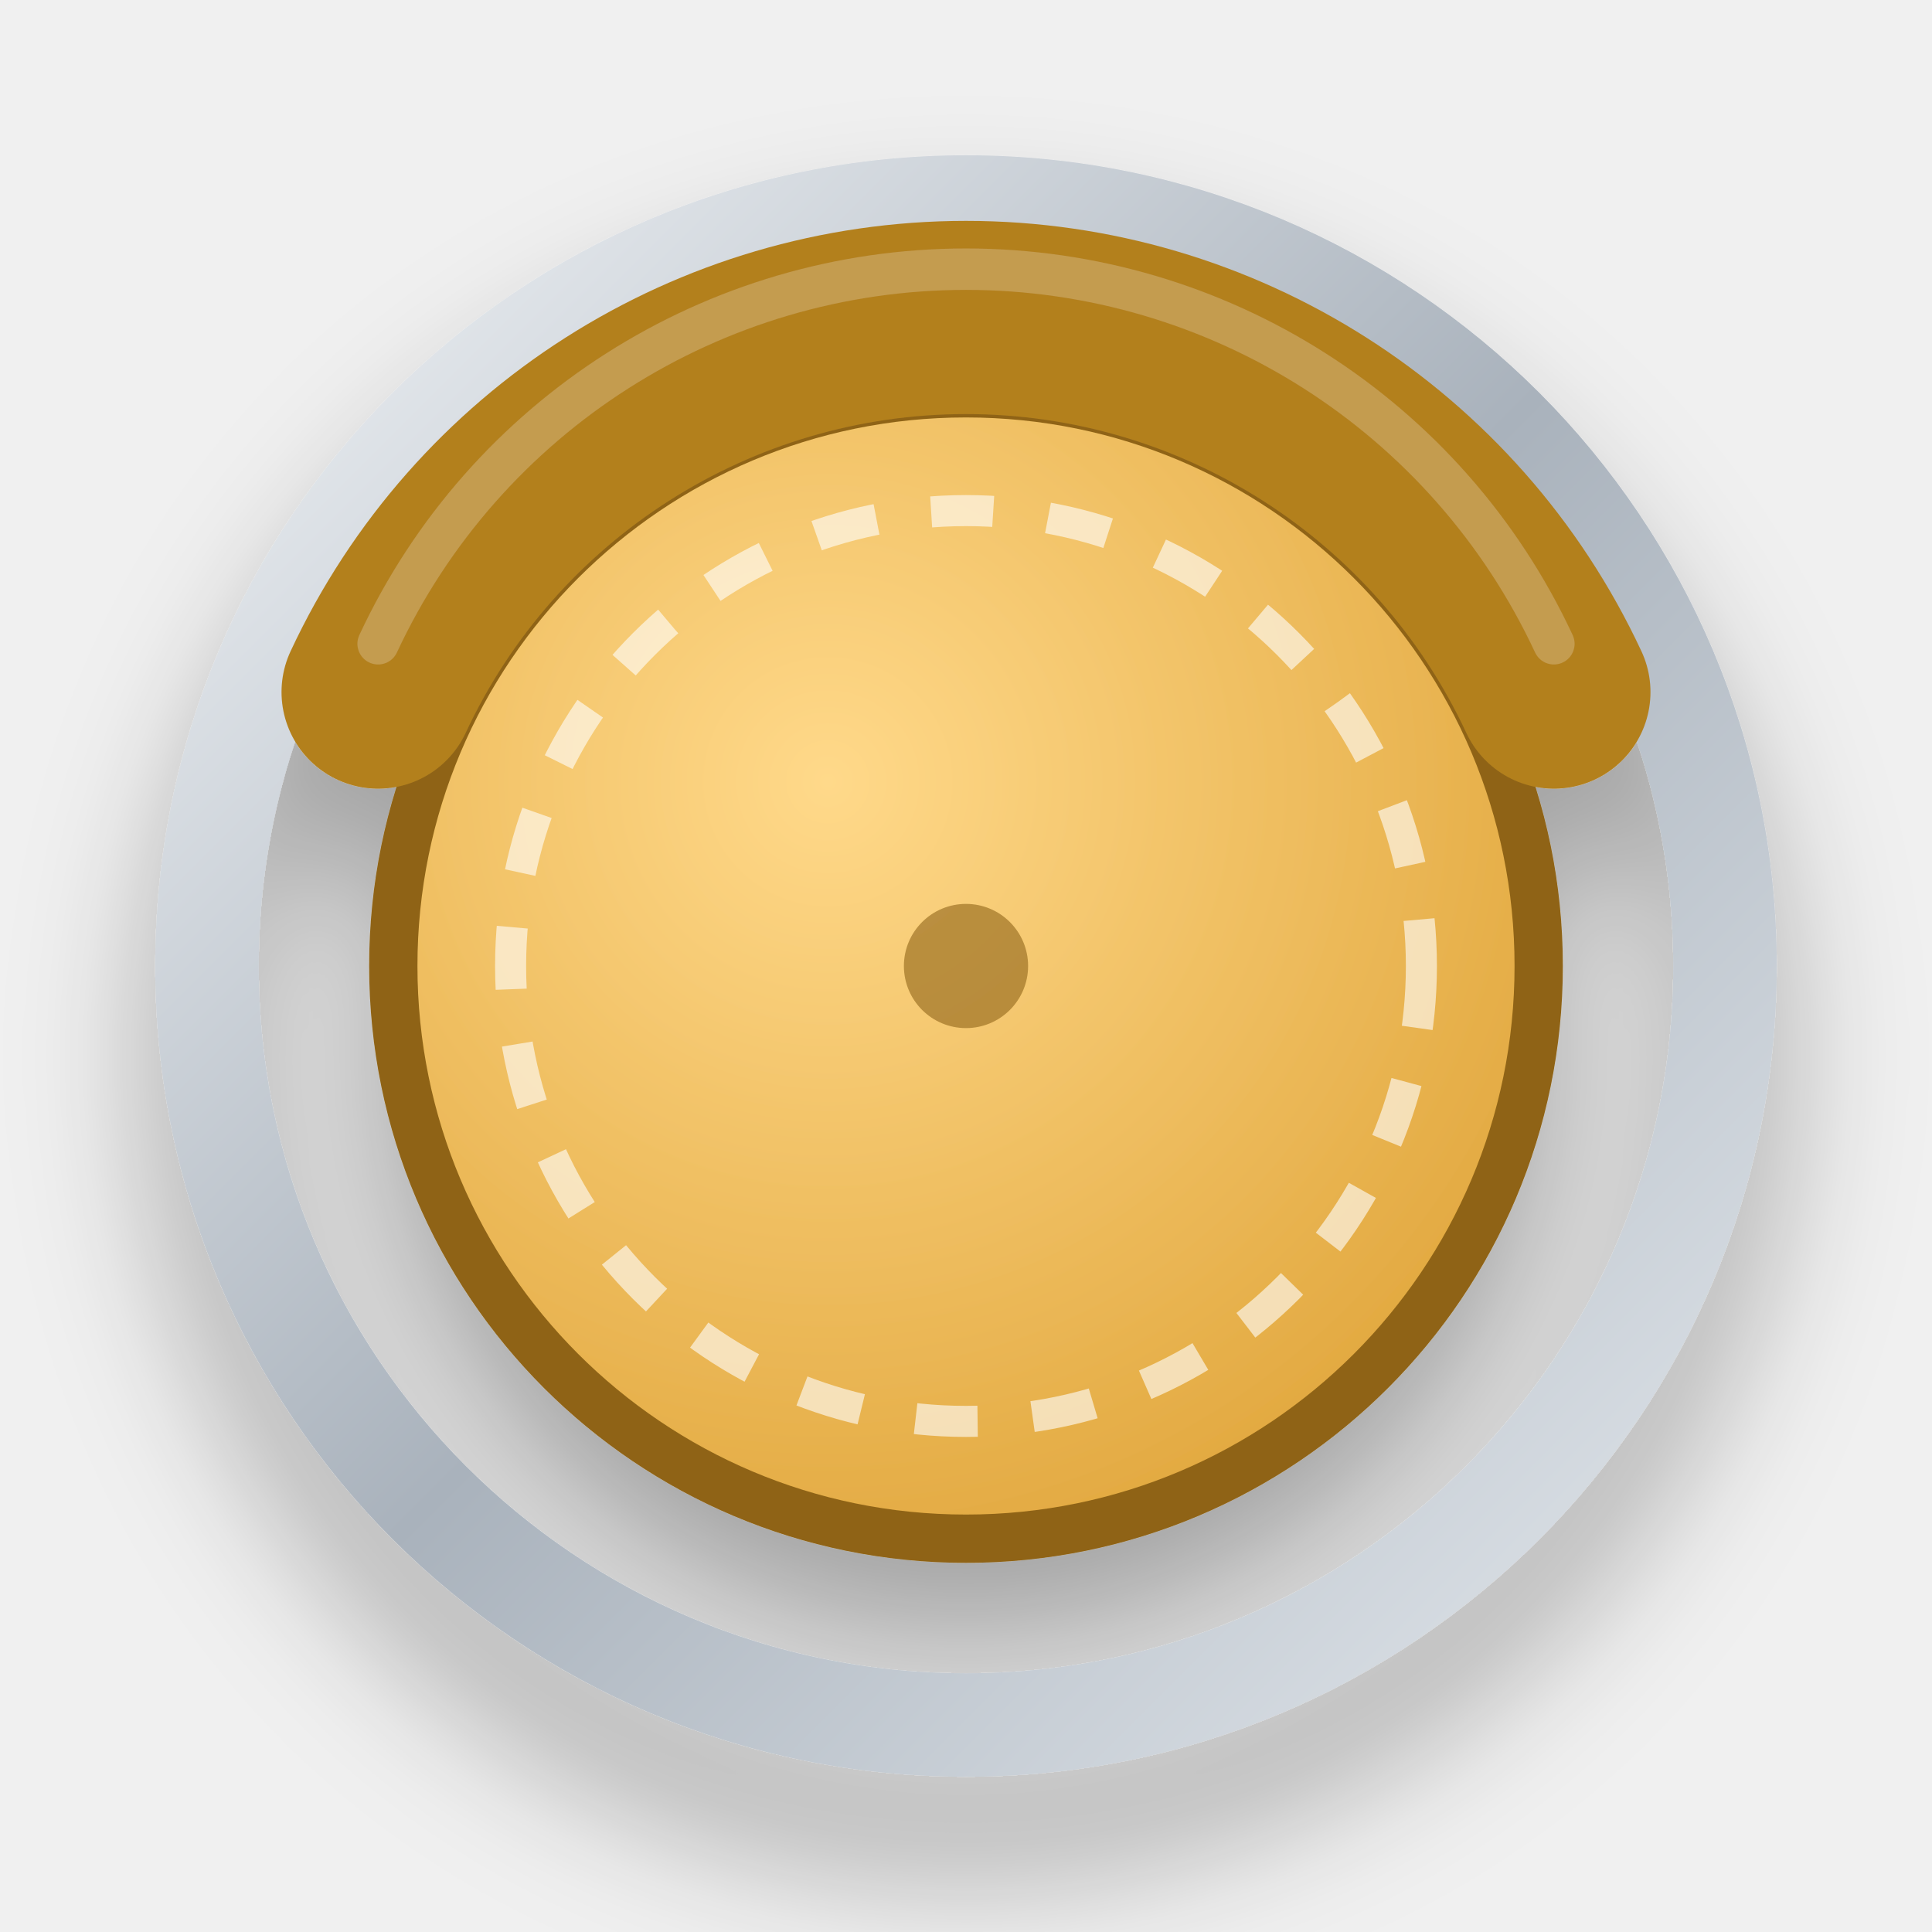
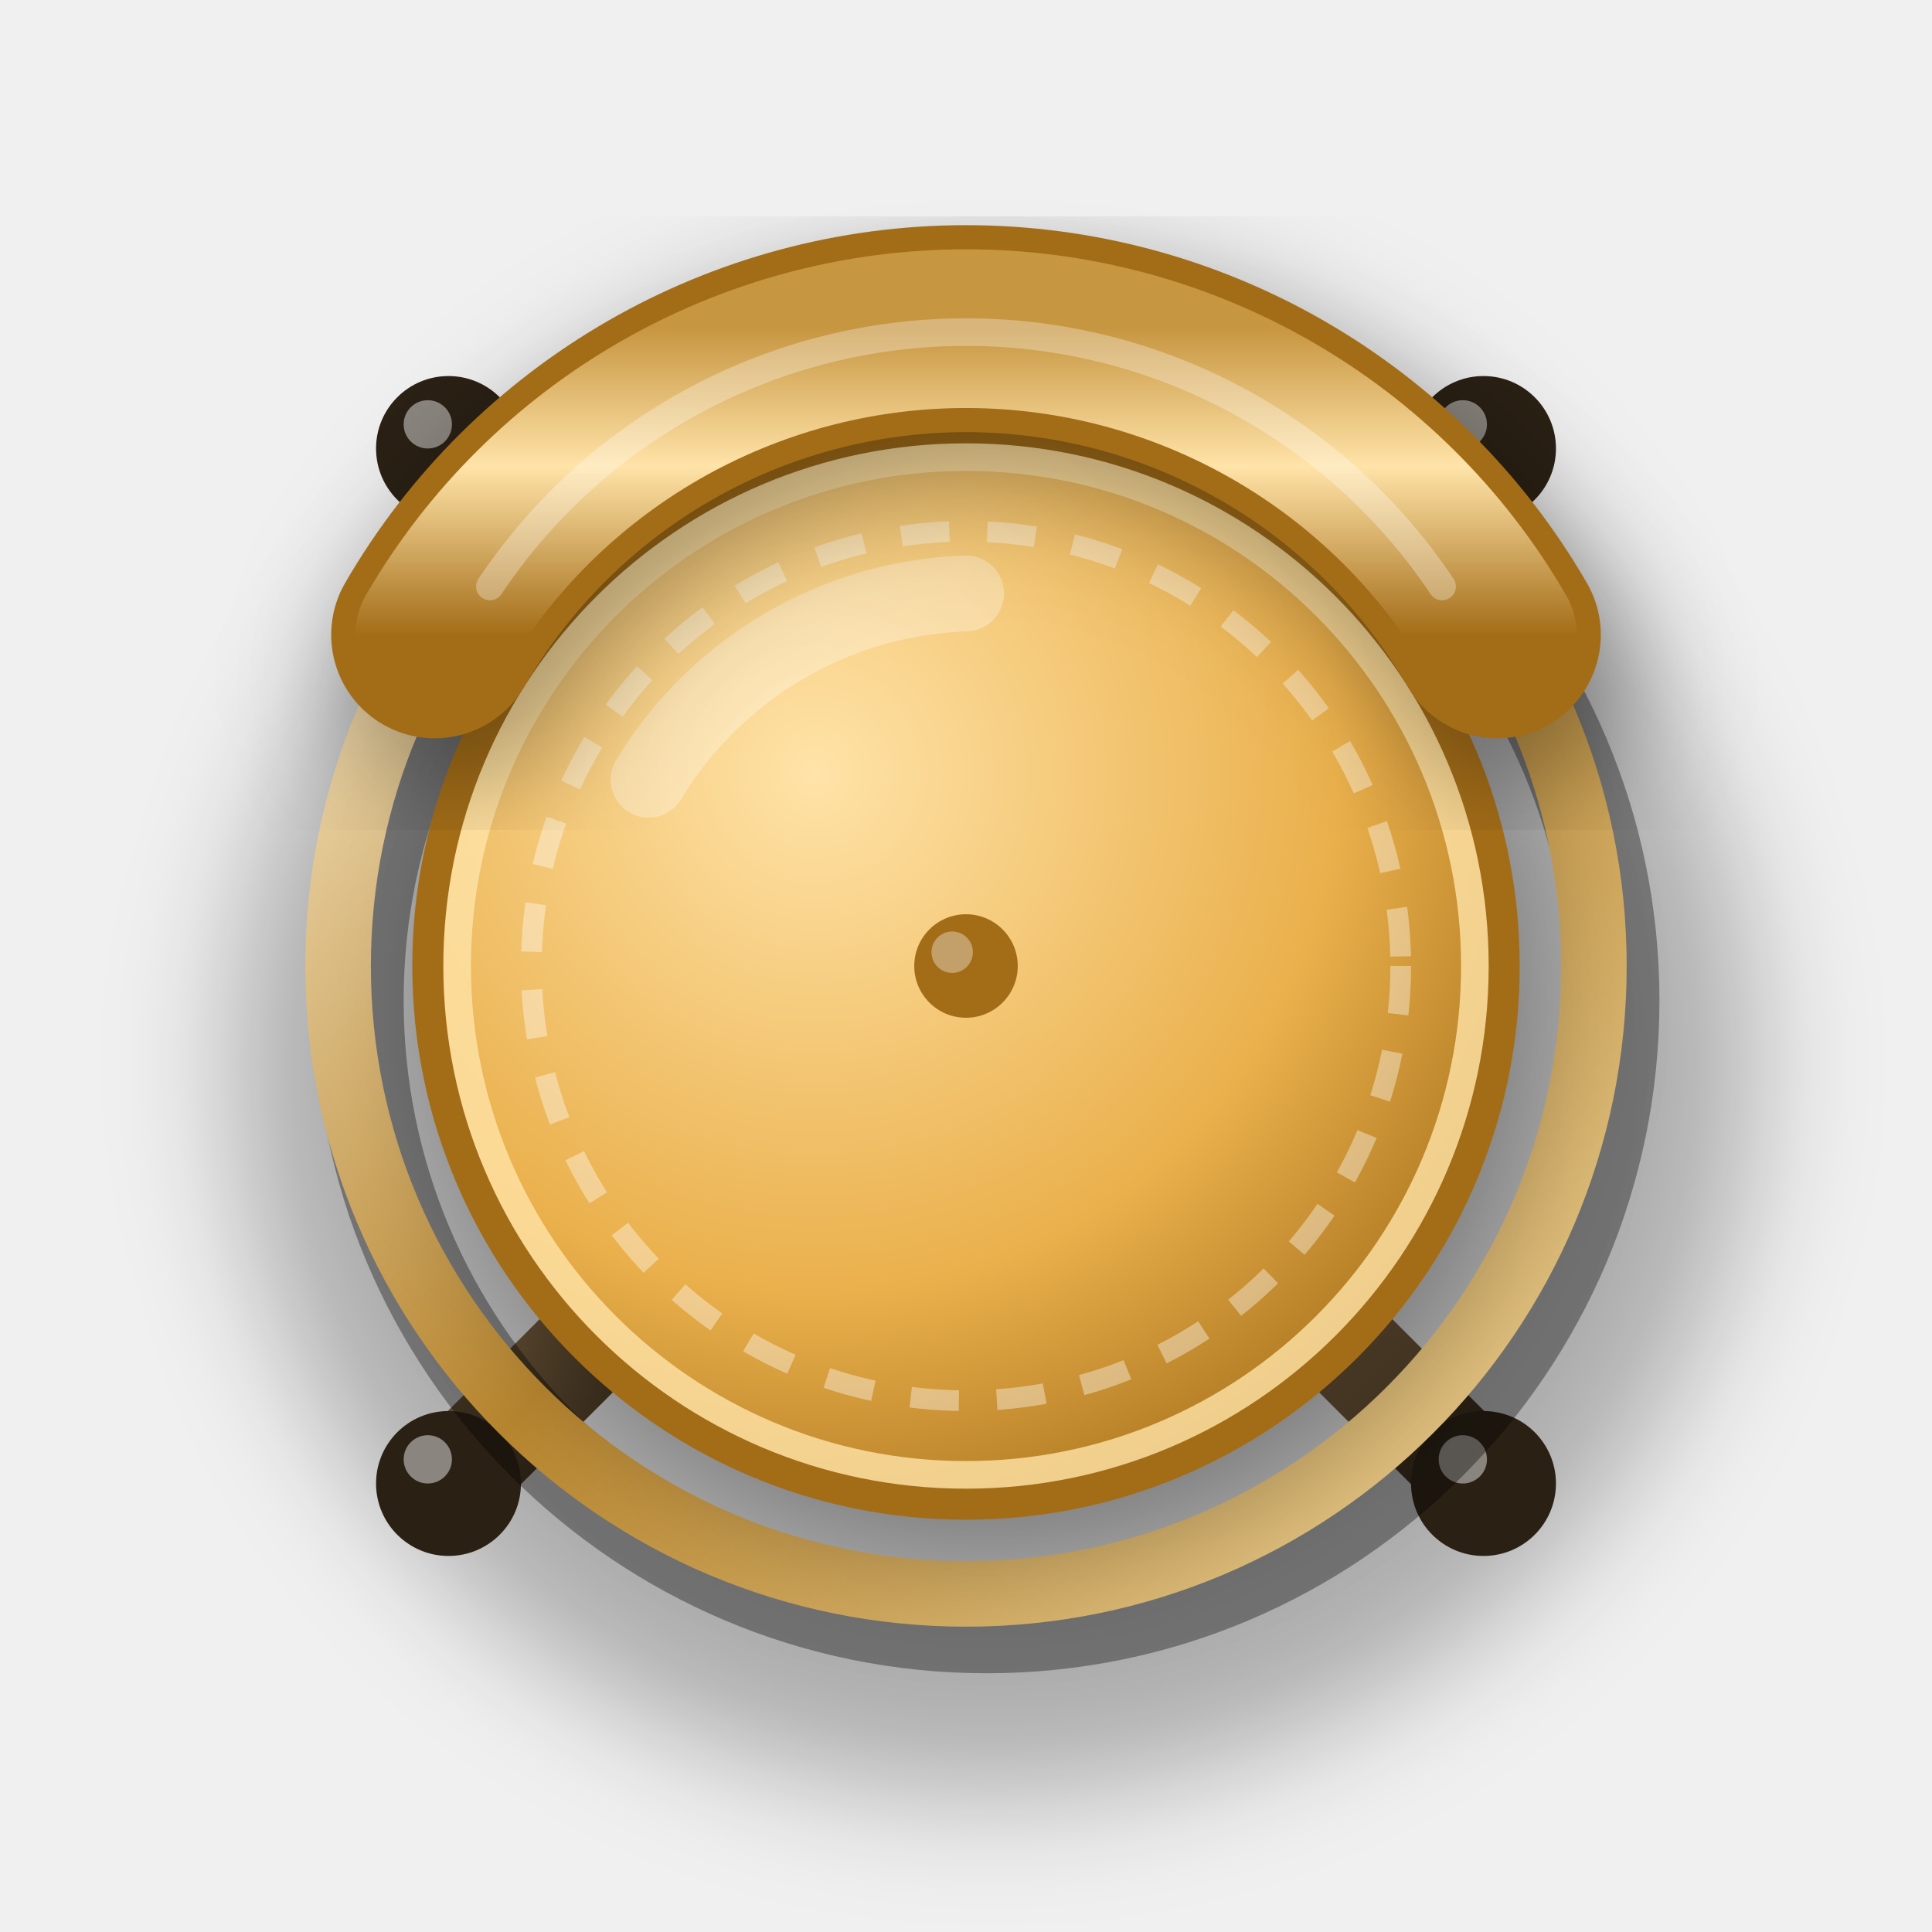
<svg xmlns="http://www.w3.org/2000/svg" viewBox="-2 -2 28 28" width="28" height="28">
  <defs>
-     <filter id="s" x="-40%" y="-40%" width="180%" height="180%">
-       <feDropShadow dx="0" dy="1.3" stdDeviation="1" flood-color="#000" flood-opacity=".32" />
+     <filter id="sh" x="-50%" y="-50%" width="200%" height="200%">
+       <feGaussianBlur stdDeviation=".9" />
    </filter>
-     <linearGradient id="chrome" x1="0" y1="0" x2="1" y2="1">
-       <stop offset="0" stop-color="#f1f4f7" />
-       <stop offset=".5" stop-color="#a9b2bc" />
-       <stop offset="1" stop-color="#e3e8ed" />
+     <radialGradient id="seat" cx=".36" cy=".32" r=".78">
+       <stop offset="0" stop-color="#ffe3a8" />
+       <stop offset=".62" stop-color="#eab04c" />
+       <stop offset="1" stop-color="#a36d18" />
+     </radialGradient>
+     <linearGradient id="back" x1="0" y1="0" x2="0" y2="1">
+       <stop offset="0" stop-color="#c79641" />
+       <stop offset=".45" stop-color="#ffe3a8" />
+       <stop offset="1" stop-color="#a36d18" />
    </linearGradient>
-     <radialGradient id="seat" cx=".38" cy=".34" r=".75">
-       <stop offset="0" stop-color="#ffd98a" />
-       <stop offset="1" stop-color="#e0a53a" />
-     </radialGradient>
+     <linearGradient id="frame" x1="0" y1="0" x2="1" y2="1">
+       <stop offset="0" stop-color="#6d5739" />
+       <stop offset="1" stop-color="#2a2014" />
+     </linearGradient>
+     <linearGradient id="ring" x1="0" y1="0" x2="1" y2="1">
+       <stop offset="0" stop-color="#fff3d6" />
+       <stop offset=".5" stop-color="#b8862f" />
+       <stop offset="1" stop-color="#f0d59a" />
+     </linearGradient>
  </defs>
-   <g filter="url(#s)">
-     <circle cx="12" cy="12" r="11" fill="none" stroke="url(#chrome)" stroke-width="1.5" />
-     <circle cx="12" cy="12" r="8.3" fill="url(#seat)" stroke="#8f6417" stroke-width=".7" />
-     <circle cx="12" cy="12" r="6.6" fill="none" stroke="rgba(255,255,255,.6)" stroke-width=".45" stroke-dasharray=".9 .8" />
-     <path d="M3.48 8.03 A9.4 9.4 0 0 1 20.52 8.03" fill="none" stroke="#b3801f" stroke-width="2.8" stroke-linecap="round" />
-     <path d="M3.48 8.03 A9.4 9.4 0 0 1 20.52 8.03" fill="none" stroke="rgba(255,255,255,.22)" stroke-width=".6" stroke-linecap="round" transform="translate(0 -.7)" />
-     <circle cx="12" cy="12" r=".9" fill="#8f6417" opacity=".6" />
-   </g>
+   <ellipse cx="12.4" cy="13.4" rx="11" ry="10.6" fill="#000" fill-opacity=".28" filter="url(#sh)" />
+   <path d="M16.81 16.81L19.5 19.5" stroke="url(#frame)" stroke-width="1.5" stroke-linecap="round" />
+   <circle cx="19.5" cy="19.5" r="1.05" fill="#2a2014" />
+   <circle cx="19.2" cy="19.15" r=".35" fill="#fff" fill-opacity=".45" />
+   <path d="M7.19 16.81L4.5 19.5" stroke="url(#frame)" stroke-width="1.5" stroke-linecap="round" />
+   <circle cx="4.5" cy="19.5" r="1.05" fill="#2a2014" />
+   <circle cx="4.2" cy="19.15" r=".35" fill="#fff" fill-opacity=".45" />
+   <path d="M7.19 7.19L4.5 4.5" stroke="url(#frame)" stroke-width="1.5" stroke-linecap="round" />
+   <circle cx="4.5" cy="4.5" r="1.05" fill="#2a2014" />
+   <circle cx="4.2" cy="4.15" r=".35" fill="#fff" fill-opacity=".45" />
+   <path d="M16.81 7.19L19.5 4.5" stroke="url(#frame)" stroke-width="1.5" stroke-linecap="round" />
+   <circle cx="19.5" cy="4.5" r="1.05" fill="#2a2014" />
+   <circle cx="19.2" cy="4.15" r=".35" fill="#fff" fill-opacity=".45" />
+   <circle cx="12" cy="12" r="9.1" fill="none" stroke="#000" stroke-opacity=".35" stroke-width="1.3" transform="translate(.3 .5)" />
+   <circle cx="12" cy="12" r="9.1" fill="none" stroke="url(#ring)" stroke-width=".95" />
+   <circle cx="12" cy="12" r="7.9" fill="#000" fill-opacity=".3" transform="translate(.35 .6)" filter="url(#sh)" />
+   <circle cx="12" cy="12" r="7.8" fill="url(#seat)" />
+   <circle cx="12" cy="12" r="7.45" fill="none" stroke="#ffe3a8" stroke-opacity=".8" stroke-width=".55" />
+   <circle cx="12" cy="12" r="7.8" fill="none" stroke="#a36d18" stroke-width=".45" />
+   <circle cx="12" cy="12" r="6.3" fill="none" stroke="#fff" stroke-opacity=".38" stroke-width=".3" stroke-dasharray=".7 .55" />
+   <path d="M7.4 9.3A5.6 5.6 0 0 1 12 6.6" fill="none" stroke="#fff" stroke-opacity=".3" stroke-width="1.1" stroke-linecap="round" />
+   <circle cx="12" cy="12" r=".75" fill="#a36d18" />
+   <circle cx="11.8" cy="11.8" r=".3" fill="#fff" fill-opacity=".35" />
+   <path d="M4.3 7.2A8.9 8.9 0 0 1 19.7 7.2" fill="none" stroke="#000" stroke-opacity=".35" stroke-width="3.1" stroke-linecap="round" transform="translate(.3 .6)" filter="url(#sh)" />
+   <path d="M4.3 7.2A8.9 8.9 0 0 1 19.7 7.2" fill="none" stroke="#a36d18" stroke-width="3" stroke-linecap="round" />
+   <path d="M4.3 7.2A8.9 8.9 0 0 1 19.7 7.2" fill="none" stroke="url(#back)" stroke-width="2.3" stroke-linecap="round" />
+   <path d="M5.1 6.5A8.3 8.3 0 0 1 18.9 6.5" fill="none" stroke="#fff" stroke-opacity=".3" stroke-width=".4" stroke-linecap="round" />
</svg>
